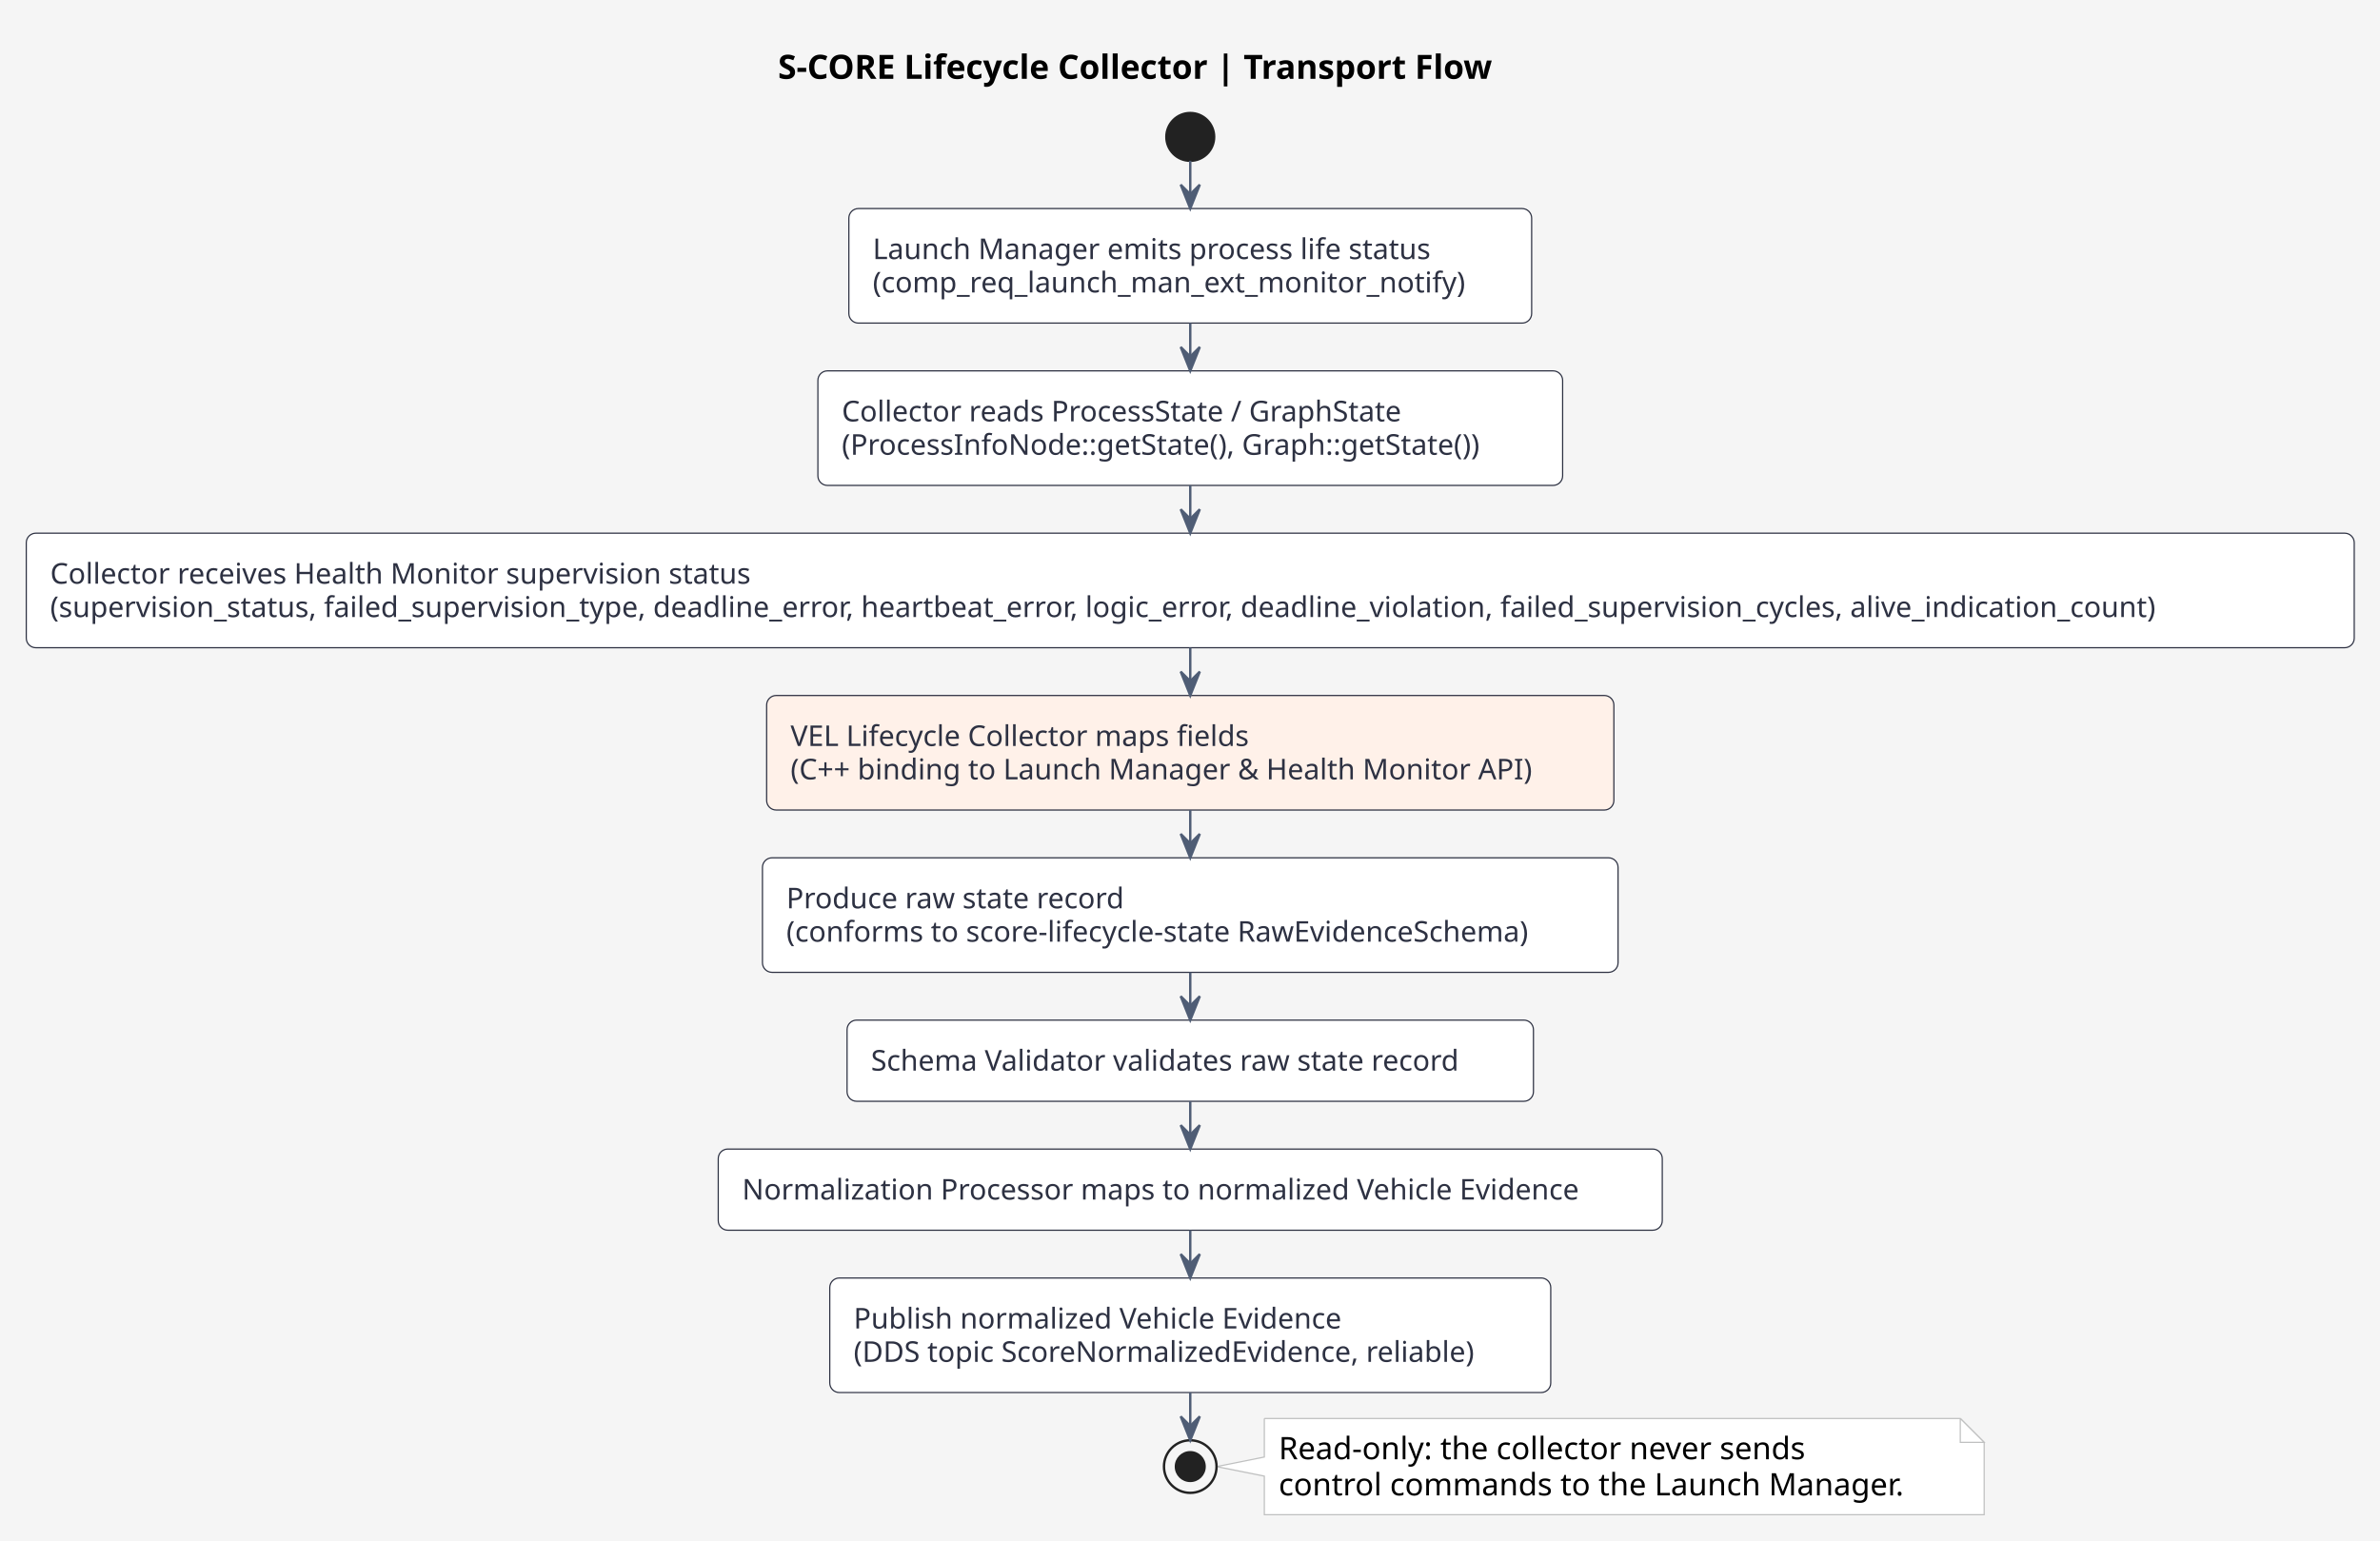
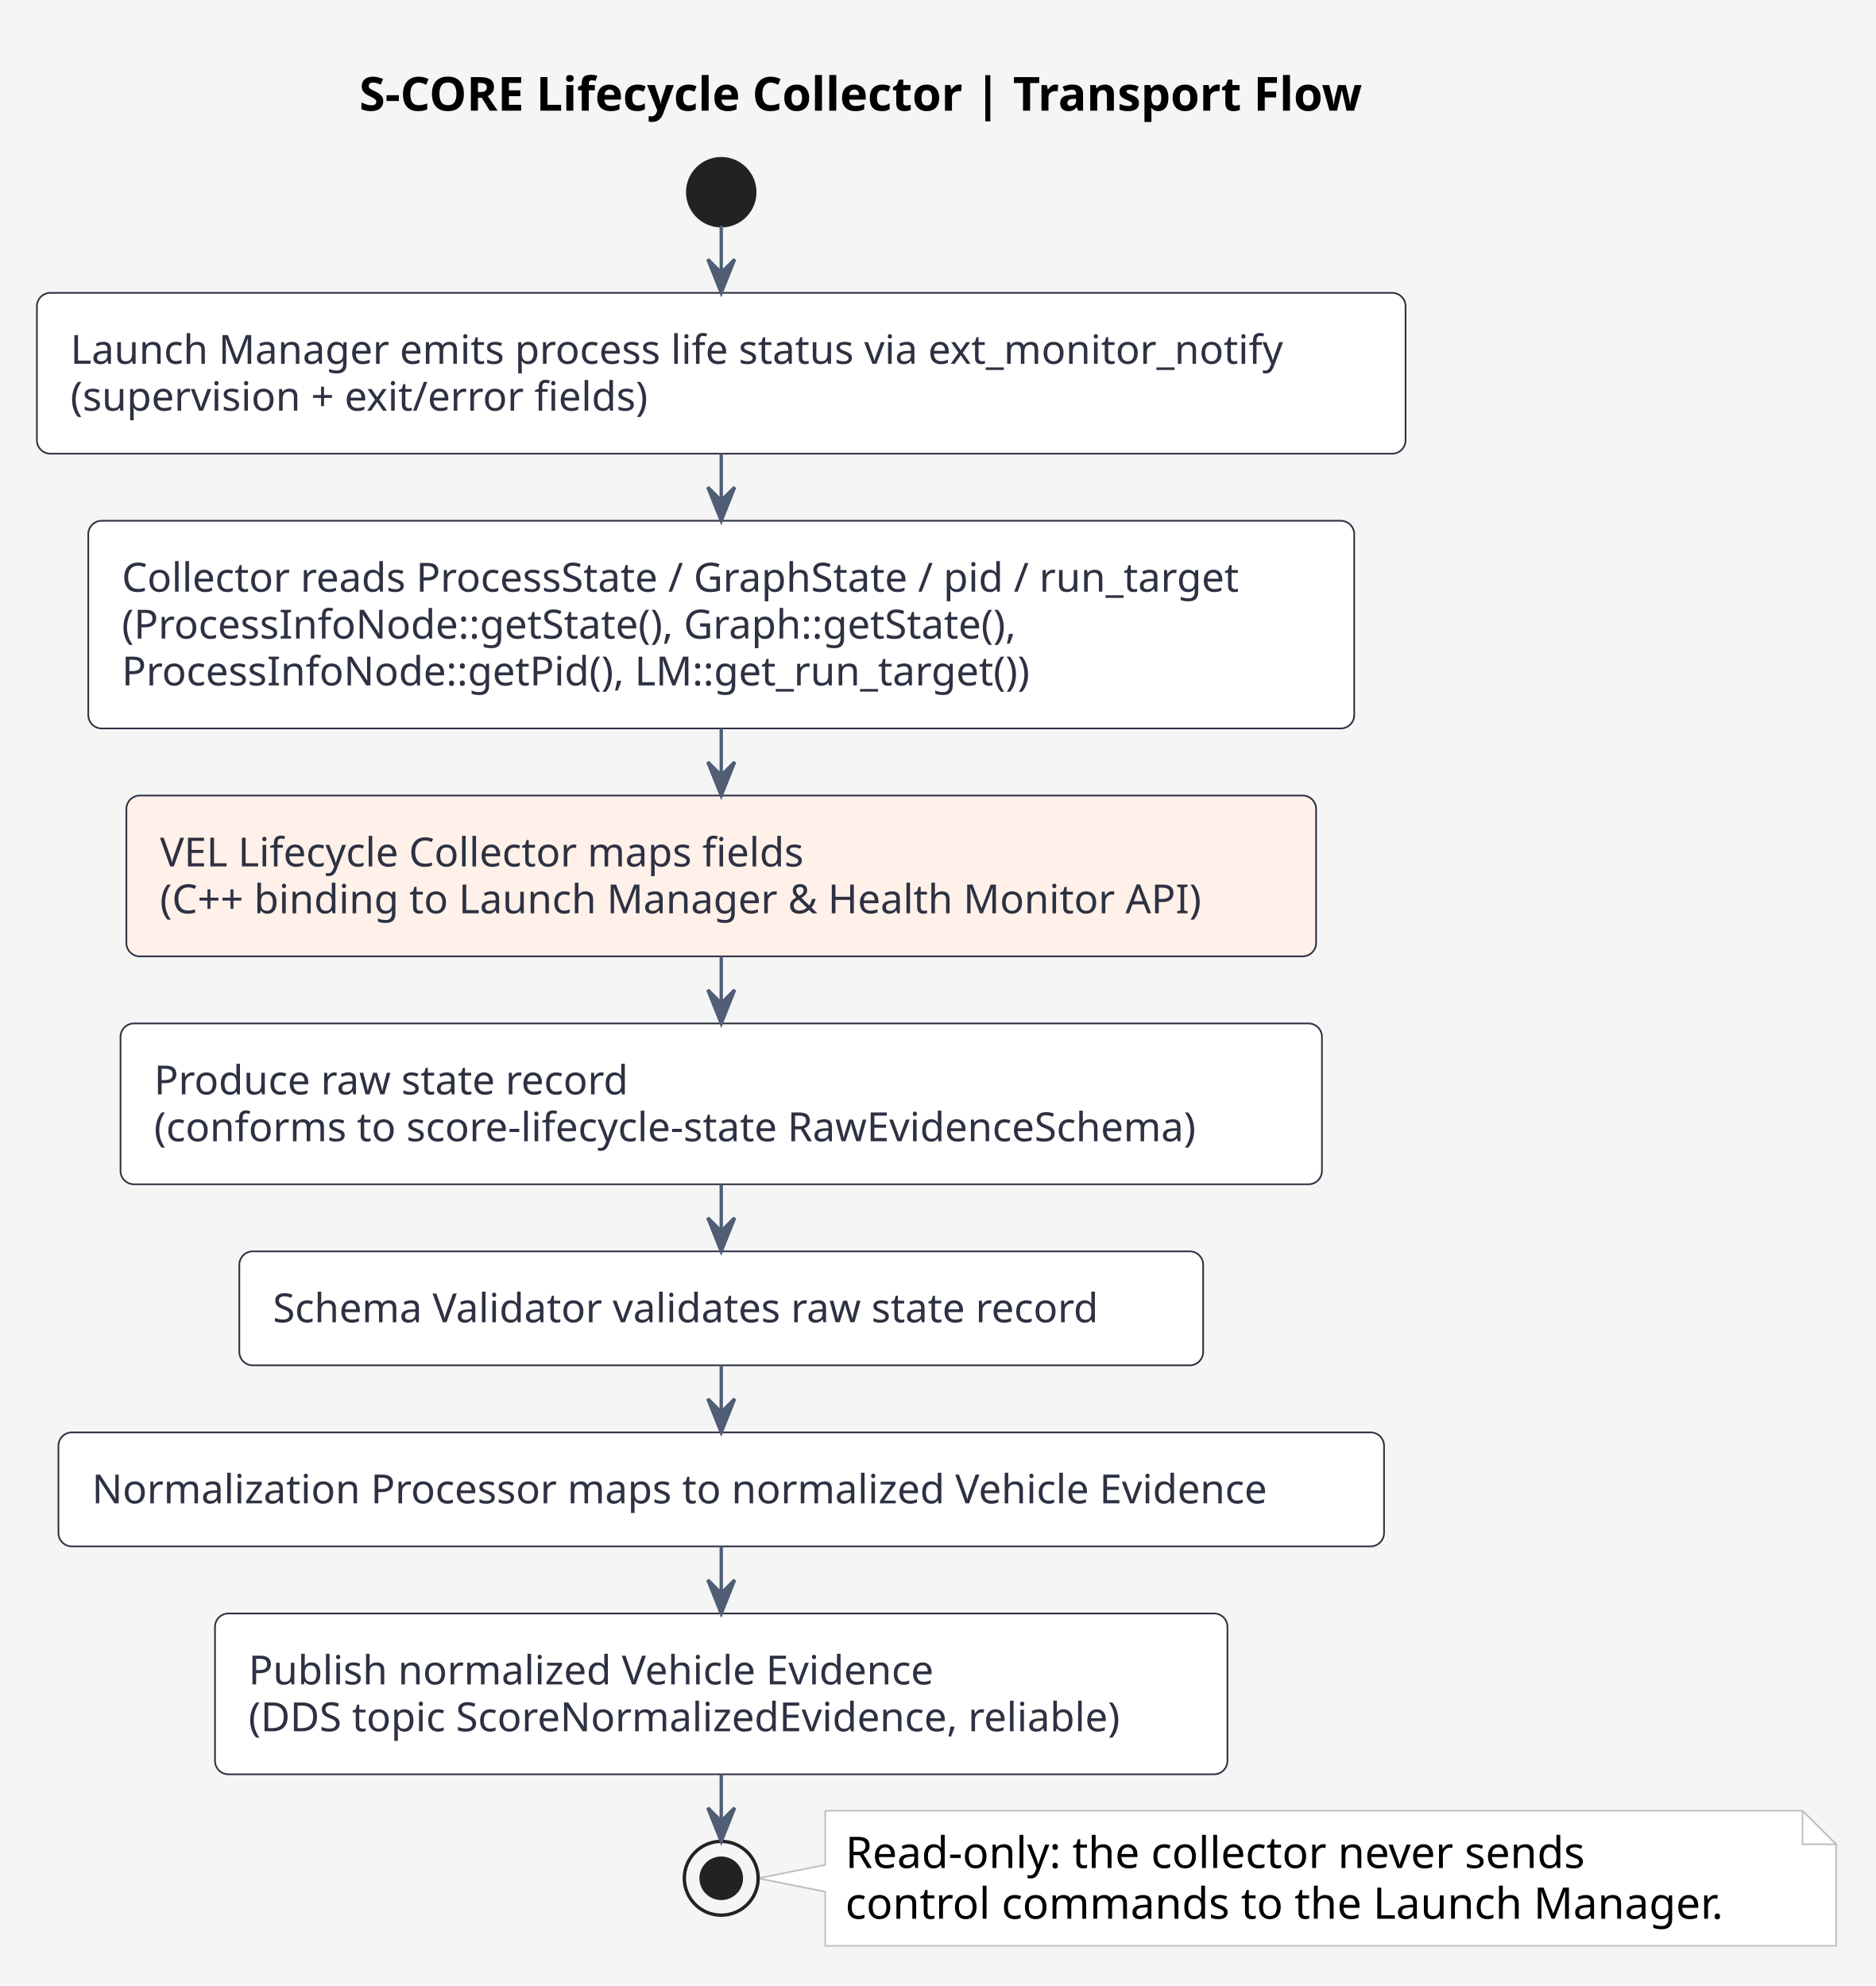
- <svg xmlns="http://www.w3.org/2000/svg" contentStyleType="text/css" height="645px" preserveAspectRatio="none" style="width:996px;height:645px;background:#F5F5F5;" version="1.1" viewBox="0 0 996 645" width="996px" zoomAndPan="magnify">
+ <svg xmlns="http://www.w3.org/2000/svg" contentStyleType="text/css" height="592px" preserveAspectRatio="none" style="width:559px;height:592px;background:#F5F5F5;" version="1.1" viewBox="0 0 559 592" width="559px" zoomAndPan="magnify">
  <defs />
  <g>
-     <rect fill="#F5F5F5" height="645" style="stroke:none;stroke-width:1;" width="996" x="0" y="0" />
-     <text fill="#000000" font-family="sans-serif" font-size="14" font-weight="bold" lengthAdjust="spacing" textLength="342.07" x="325.573" y="32.995">S-CORE Lifecycle Collector | Transport Flow</text>
-     <ellipse cx="498.108" cy="57.297" fill="#222222" rx="10" ry="10" style="stroke:#222222;stroke-width:1;" />
-     <rect fill="#FFFFFF" height="47.938" rx="4" ry="4" style="stroke:#2D3142;stroke-width:0.5;" width="285.746" x="355.235" y="87.297" />
-     <text fill="#2D3142" font-family="sans-serif" font-size="12" lengthAdjust="spacing" textLength="250.014" x="365.235" y="108.436">Launch Manager emits process life status</text>
-     <text fill="#2D3142" font-family="sans-serif" font-size="12" lengthAdjust="spacing" textLength="265.746" x="365.235" y="122.404">(comp_req_launch_man_ext_monitor_notify)</text>
-     <rect fill="#FFFFFF" height="47.938" rx="4" ry="4" style="stroke:#2D3142;stroke-width:0.5;" width="311.662" x="342.277" y="155.234" />
-     <text fill="#2D3142" font-family="sans-serif" font-size="12" lengthAdjust="spacing" textLength="252.522" x="352.277" y="176.373">Collector reads ProcessState / GraphState</text>
-     <text fill="#2D3142" font-family="sans-serif" font-size="12" lengthAdjust="spacing" textLength="291.662" x="352.277" y="190.342">(ProcessInfoNode::getState(), Graph::getState())</text>
-     <rect fill="#FFFFFF" height="47.938" rx="4" ry="4" style="stroke:#2D3142;stroke-width:0.5;" width="974.217" x="11" y="223.172" />
-     <text fill="#2D3142" font-family="sans-serif" font-size="12" lengthAdjust="spacing" textLength="313.441" x="21" y="244.31">Collector receives Health Monitor supervision status</text>
-     <text fill="#2D3142" font-family="sans-serif" font-size="12" lengthAdjust="spacing" textLength="954.217" x="21" y="258.279">(supervision_status, failed_supervision_type, deadline_error, heartbeat_error, logic_error, deadline_violation, failed_supervision_cycles, alive_indication_count)</text>
-     <rect fill="#FFF1E9" height="47.938" rx="4" ry="4" style="stroke:#2D3142;stroke-width:0.5;" width="354.559" x="320.829" y="291.109" />
-     <text fill="#2D3142" font-family="sans-serif" font-size="12" lengthAdjust="spacing" textLength="208.781" x="330.829" y="312.248">VEL Lifecycle Collector maps fields</text>
-     <text fill="#2D3142" font-family="sans-serif" font-size="12" lengthAdjust="spacing" textLength="334.559" x="330.829" y="326.217">(C++ binding to Launch Manager &amp; Health Monitor API)</text>
-     <rect fill="#FFFFFF" height="47.938" rx="4" ry="4" style="stroke:#2D3142;stroke-width:0.5;" width="358.051" x="319.083" y="359.047" />
-     <text fill="#2D3142" font-family="sans-serif" font-size="12" lengthAdjust="spacing" textLength="151.465" x="329.083" y="380.185">Produce raw state record</text>
-     <text fill="#2D3142" font-family="sans-serif" font-size="12" lengthAdjust="spacing" textLength="338.051" x="329.083" y="394.154">(conforms to score-lifecycle-state RawEvidenceSchema)</text>
-     <rect fill="#FFFFFF" height="33.969" rx="4" ry="4" style="stroke:#2D3142;stroke-width:0.5;" width="287.24" x="354.488" y="426.984" />
-     <text fill="#2D3142" font-family="sans-serif" font-size="12" lengthAdjust="spacing" textLength="267.24" x="364.488" y="448.123">Schema Validator validates raw state record</text>
-     <rect fill="#FFFFFF" height="33.969" rx="4" ry="4" style="stroke:#2D3142;stroke-width:0.5;" width="395.059" x="300.579" y="480.953" />
-     <text fill="#2D3142" font-family="sans-serif" font-size="12" lengthAdjust="spacing" textLength="375.059" x="310.579" y="502.092">Normalization Processor maps to normalized Vehicle Evidence</text>
-     <rect fill="#FFFFFF" height="47.938" rx="4" ry="4" style="stroke:#2D3142;stroke-width:0.5;" width="301.725" x="347.246" y="534.922" />
-     <text fill="#2D3142" font-family="sans-serif" font-size="12" lengthAdjust="spacing" textLength="219.768" x="357.246" y="556.061">Publish normalized Vehicle Evidence</text>
-     <text fill="#2D3142" font-family="sans-serif" font-size="12" lengthAdjust="spacing" textLength="281.725" x="357.246" y="570.029">(DDS topic ScoreNormalizedEvidence, reliable)</text>
-     <path d="M529.108,593.727 L529.108,609.859 L509.108,613.859 L529.108,617.859 L529.108,633.992 A0,0 0 0 0 529.108,633.992 L830.351,633.992 A0,0 0 0 0 830.351,633.992 L830.351,603.727 L820.351,593.727 L529.108,593.727 A0,0 0 0 0 529.108,593.727 " fill="#FFFFFF" style="stroke:#BFC0C0;stroke-width:0.5;" />
-     <path d="M820.351,593.727 L820.351,603.727 L830.351,603.727 L820.351,593.727 " fill="#FFFFFF" style="stroke:#BFC0C0;stroke-width:0.5;" />
-     <text fill="#000000" font-family="sans-serif" font-size="13" lengthAdjust="spacing" textLength="238.856" x="535.108" y="610.793">Read-only: the collector never sends</text>
-     <text fill="#000000" font-family="sans-serif" font-size="13" lengthAdjust="spacing" textLength="280.243" x="535.108" y="625.926">control commands to the Launch Manager.</text>
-     <ellipse cx="498.108" cy="613.859" fill="none" rx="11" ry="11" style="stroke:#222222;stroke-width:1;" />
-     <ellipse cx="498.108" cy="613.859" fill="#222222" rx="6" ry="6" style="stroke:#222222;stroke-width:1;" />
-     <line style="stroke:#4F5D75;stroke-width:1;" x1="498.108" x2="498.108" y1="67.297" y2="87.297" />
-     <polygon fill="#4F5D75" points="494.108,77.297,498.108,87.297,502.108,77.297,498.108,81.297" style="stroke:#4F5D75;stroke-width:1;" />
-     <line style="stroke:#4F5D75;stroke-width:1;" x1="498.108" x2="498.108" y1="135.234" y2="155.234" />
-     <polygon fill="#4F5D75" points="494.108,145.234,498.108,155.234,502.108,145.234,498.108,149.234" style="stroke:#4F5D75;stroke-width:1;" />
-     <line style="stroke:#4F5D75;stroke-width:1;" x1="498.108" x2="498.108" y1="203.172" y2="223.172" />
-     <polygon fill="#4F5D75" points="494.108,213.172,498.108,223.172,502.108,213.172,498.108,217.172" style="stroke:#4F5D75;stroke-width:1;" />
-     <line style="stroke:#4F5D75;stroke-width:1;" x1="498.108" x2="498.108" y1="271.109" y2="291.109" />
-     <polygon fill="#4F5D75" points="494.108,281.109,498.108,291.109,502.108,281.109,498.108,285.109" style="stroke:#4F5D75;stroke-width:1;" />
-     <line style="stroke:#4F5D75;stroke-width:1;" x1="498.108" x2="498.108" y1="339.047" y2="359.047" />
-     <polygon fill="#4F5D75" points="494.108,349.047,498.108,359.047,502.108,349.047,498.108,353.047" style="stroke:#4F5D75;stroke-width:1;" />
-     <line style="stroke:#4F5D75;stroke-width:1;" x1="498.108" x2="498.108" y1="406.984" y2="426.984" />
-     <polygon fill="#4F5D75" points="494.108,416.984,498.108,426.984,502.108,416.984,498.108,420.984" style="stroke:#4F5D75;stroke-width:1;" />
-     <line style="stroke:#4F5D75;stroke-width:1;" x1="498.108" x2="498.108" y1="460.953" y2="480.953" />
-     <polygon fill="#4F5D75" points="494.108,470.953,498.108,480.953,502.108,470.953,498.108,474.953" style="stroke:#4F5D75;stroke-width:1;" />
-     <line style="stroke:#4F5D75;stroke-width:1;" x1="498.108" x2="498.108" y1="514.922" y2="534.922" />
-     <polygon fill="#4F5D75" points="494.108,524.922,498.108,534.922,502.108,524.922,498.108,528.922" style="stroke:#4F5D75;stroke-width:1;" />
-     <line style="stroke:#4F5D75;stroke-width:1;" x1="498.108" x2="498.108" y1="582.859" y2="602.859" />
-     <polygon fill="#4F5D75" points="494.108,592.859,498.108,602.859,502.108,592.859,498.108,596.859" style="stroke:#4F5D75;stroke-width:1;" />
+     <rect fill="#F5F5F5" height="592" style="stroke:none;stroke-width:1;" width="559" x="0" y="0" />
+     <text fill="#000000" font-family="sans-serif" font-size="14" font-weight="bold" lengthAdjust="spacing" textLength="342.07" x="107.057" y="32.995">S-CORE Lifecycle Collector | Transport Flow</text>
+     <ellipse cx="214.942" cy="57.297" fill="#222222" rx="10" ry="10" style="stroke:#222222;stroke-width:1;" />
+     <rect fill="#FFFFFF" height="47.938" rx="4" ry="4" style="stroke:#2D3142;stroke-width:0.5;" width="407.885" x="11" y="87.297" />
+     <text fill="#2D3142" font-family="sans-serif" font-size="12" lengthAdjust="spacing" textLength="387.885" x="21" y="108.436">Launch Manager emits process life status via ext_monitor_notify</text>
+     <text fill="#2D3142" font-family="sans-serif" font-size="12" lengthAdjust="spacing" textLength="187.857" x="21" y="122.404">(supervision + exit/error fields)</text>
+     <rect fill="#FFFFFF" height="61.906" rx="4" ry="4" style="stroke:#2D3142;stroke-width:0.5;" width="377.275" x="26.305" y="155.234" />
+     <text fill="#2D3142" font-family="sans-serif" font-size="12" lengthAdjust="spacing" textLength="357.275" x="36.305" y="176.373">Collector reads ProcessState / GraphState / pid / run_target</text>
+     <text fill="#2D3142" font-family="sans-serif" font-size="12" lengthAdjust="spacing" textLength="290.795" x="36.305" y="190.342">(ProcessInfoNode::getState(), Graph::getState(),</text>
+     <text fill="#2D3142" font-family="sans-serif" font-size="12" lengthAdjust="spacing" textLength="290.713" x="36.305" y="204.31">ProcessInfoNode::getPid(), LM::get_run_target())</text>
+     <rect fill="#FFF1E9" height="47.938" rx="4" ry="4" style="stroke:#2D3142;stroke-width:0.5;" width="354.559" x="37.663" y="237.141" />
+     <text fill="#2D3142" font-family="sans-serif" font-size="12" lengthAdjust="spacing" textLength="208.781" x="47.663" y="258.279">VEL Lifecycle Collector maps fields</text>
+     <text fill="#2D3142" font-family="sans-serif" font-size="12" lengthAdjust="spacing" textLength="334.559" x="47.663" y="272.248">(C++ binding to Launch Manager &amp; Health Monitor API)</text>
+     <rect fill="#FFFFFF" height="47.938" rx="4" ry="4" style="stroke:#2D3142;stroke-width:0.5;" width="358.051" x="35.917" y="305.078" />
+     <text fill="#2D3142" font-family="sans-serif" font-size="12" lengthAdjust="spacing" textLength="151.465" x="45.917" y="326.217">Produce raw state record</text>
+     <text fill="#2D3142" font-family="sans-serif" font-size="12" lengthAdjust="spacing" textLength="338.051" x="45.917" y="340.185">(conforms to score-lifecycle-state RawEvidenceSchema)</text>
+     <rect fill="#FFFFFF" height="33.969" rx="4" ry="4" style="stroke:#2D3142;stroke-width:0.5;" width="287.24" x="71.322" y="373.016" />
+     <text fill="#2D3142" font-family="sans-serif" font-size="12" lengthAdjust="spacing" textLength="267.24" x="81.322" y="394.154">Schema Validator validates raw state record</text>
+     <rect fill="#FFFFFF" height="33.969" rx="4" ry="4" style="stroke:#2D3142;stroke-width:0.5;" width="395.059" x="17.413" y="426.984" />
+     <text fill="#2D3142" font-family="sans-serif" font-size="12" lengthAdjust="spacing" textLength="375.059" x="27.413" y="448.123">Normalization Processor maps to normalized Vehicle Evidence</text>
+     <rect fill="#FFFFFF" height="47.938" rx="4" ry="4" style="stroke:#2D3142;stroke-width:0.5;" width="301.725" x="64.08" y="480.953" />
+     <text fill="#2D3142" font-family="sans-serif" font-size="12" lengthAdjust="spacing" textLength="219.768" x="74.08" y="502.092">Publish normalized Vehicle Evidence</text>
+     <text fill="#2D3142" font-family="sans-serif" font-size="12" lengthAdjust="spacing" textLength="281.725" x="74.08" y="516.061">(DDS topic ScoreNormalizedEvidence, reliable)</text>
+     <path d="M245.942,539.758 L245.942,555.891 L225.942,559.891 L245.942,563.891 L245.942,580.023 A0,0 0 0 0 245.942,580.023 L547.185,580.023 A0,0 0 0 0 547.185,580.023 L547.185,549.758 L537.185,539.758 L245.942,539.758 A0,0 0 0 0 245.942,539.758 " fill="#FFFFFF" style="stroke:#BFC0C0;stroke-width:0.5;" />
+     <path d="M537.185,539.758 L537.185,549.758 L547.185,549.758 L537.185,539.758 " fill="#FFFFFF" style="stroke:#BFC0C0;stroke-width:0.5;" />
+     <text fill="#000000" font-family="sans-serif" font-size="13" lengthAdjust="spacing" textLength="238.856" x="251.942" y="556.825">Read-only: the collector never sends</text>
+     <text fill="#000000" font-family="sans-serif" font-size="13" lengthAdjust="spacing" textLength="280.243" x="251.942" y="571.957">control commands to the Launch Manager.</text>
+     <ellipse cx="214.942" cy="559.891" fill="none" rx="11" ry="11" style="stroke:#222222;stroke-width:1;" />
+     <ellipse cx="214.942" cy="559.891" fill="#222222" rx="6" ry="6" style="stroke:#222222;stroke-width:1;" />
+     <line style="stroke:#4F5D75;stroke-width:1;" x1="214.942" x2="214.942" y1="67.297" y2="87.297" />
+     <polygon fill="#4F5D75" points="210.942,77.297,214.942,87.297,218.942,77.297,214.942,81.297" style="stroke:#4F5D75;stroke-width:1;" />
+     <line style="stroke:#4F5D75;stroke-width:1;" x1="214.942" x2="214.942" y1="135.234" y2="155.234" />
+     <polygon fill="#4F5D75" points="210.942,145.234,214.942,155.234,218.942,145.234,214.942,149.234" style="stroke:#4F5D75;stroke-width:1;" />
+     <line style="stroke:#4F5D75;stroke-width:1;" x1="214.942" x2="214.942" y1="217.141" y2="237.141" />
+     <polygon fill="#4F5D75" points="210.942,227.141,214.942,237.141,218.942,227.141,214.942,231.141" style="stroke:#4F5D75;stroke-width:1;" />
+     <line style="stroke:#4F5D75;stroke-width:1;" x1="214.942" x2="214.942" y1="285.078" y2="305.078" />
+     <polygon fill="#4F5D75" points="210.942,295.078,214.942,305.078,218.942,295.078,214.942,299.078" style="stroke:#4F5D75;stroke-width:1;" />
+     <line style="stroke:#4F5D75;stroke-width:1;" x1="214.942" x2="214.942" y1="353.016" y2="373.016" />
+     <polygon fill="#4F5D75" points="210.942,363.016,214.942,373.016,218.942,363.016,214.942,367.016" style="stroke:#4F5D75;stroke-width:1;" />
+     <line style="stroke:#4F5D75;stroke-width:1;" x1="214.942" x2="214.942" y1="406.984" y2="426.984" />
+     <polygon fill="#4F5D75" points="210.942,416.984,214.942,426.984,218.942,416.984,214.942,420.984" style="stroke:#4F5D75;stroke-width:1;" />
+     <line style="stroke:#4F5D75;stroke-width:1;" x1="214.942" x2="214.942" y1="460.953" y2="480.953" />
+     <polygon fill="#4F5D75" points="210.942,470.953,214.942,480.953,218.942,470.953,214.942,474.953" style="stroke:#4F5D75;stroke-width:1;" />
+     <line style="stroke:#4F5D75;stroke-width:1;" x1="214.942" x2="214.942" y1="528.891" y2="548.891" />
+     <polygon fill="#4F5D75" points="210.942,538.891,214.942,548.891,218.942,538.891,214.942,542.891" style="stroke:#4F5D75;stroke-width:1;" />
  </g>
</svg>
